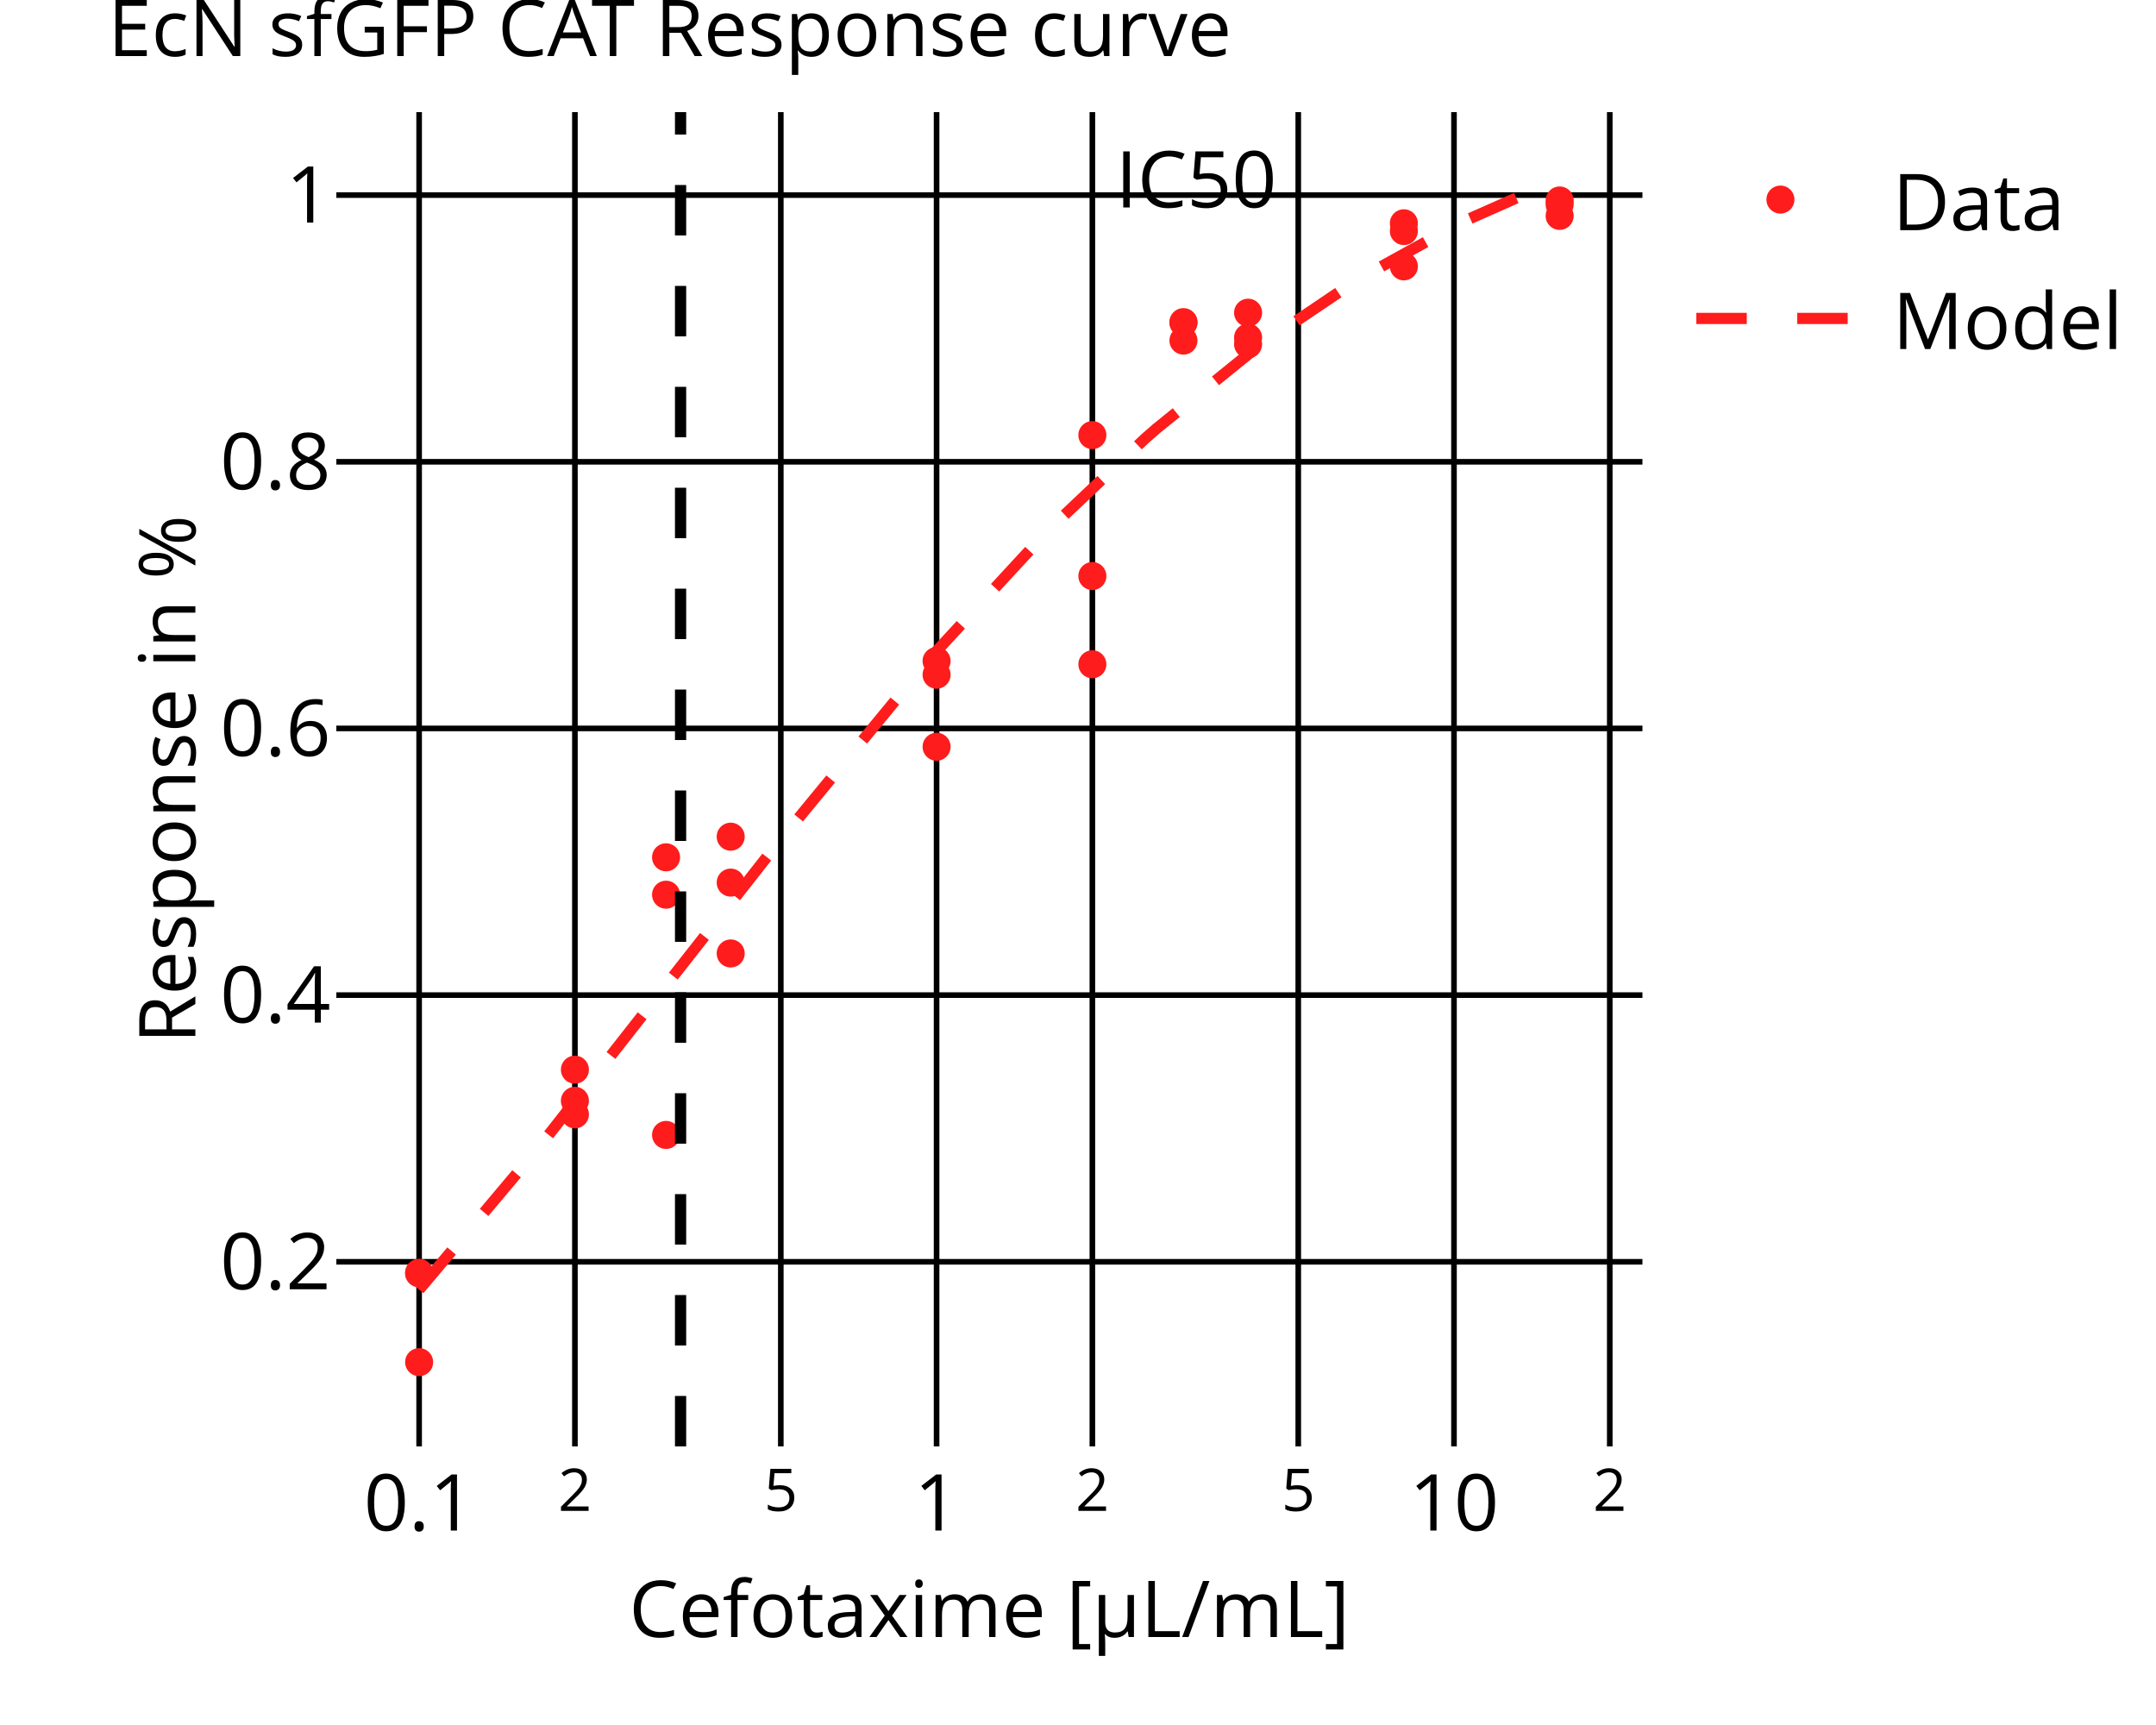
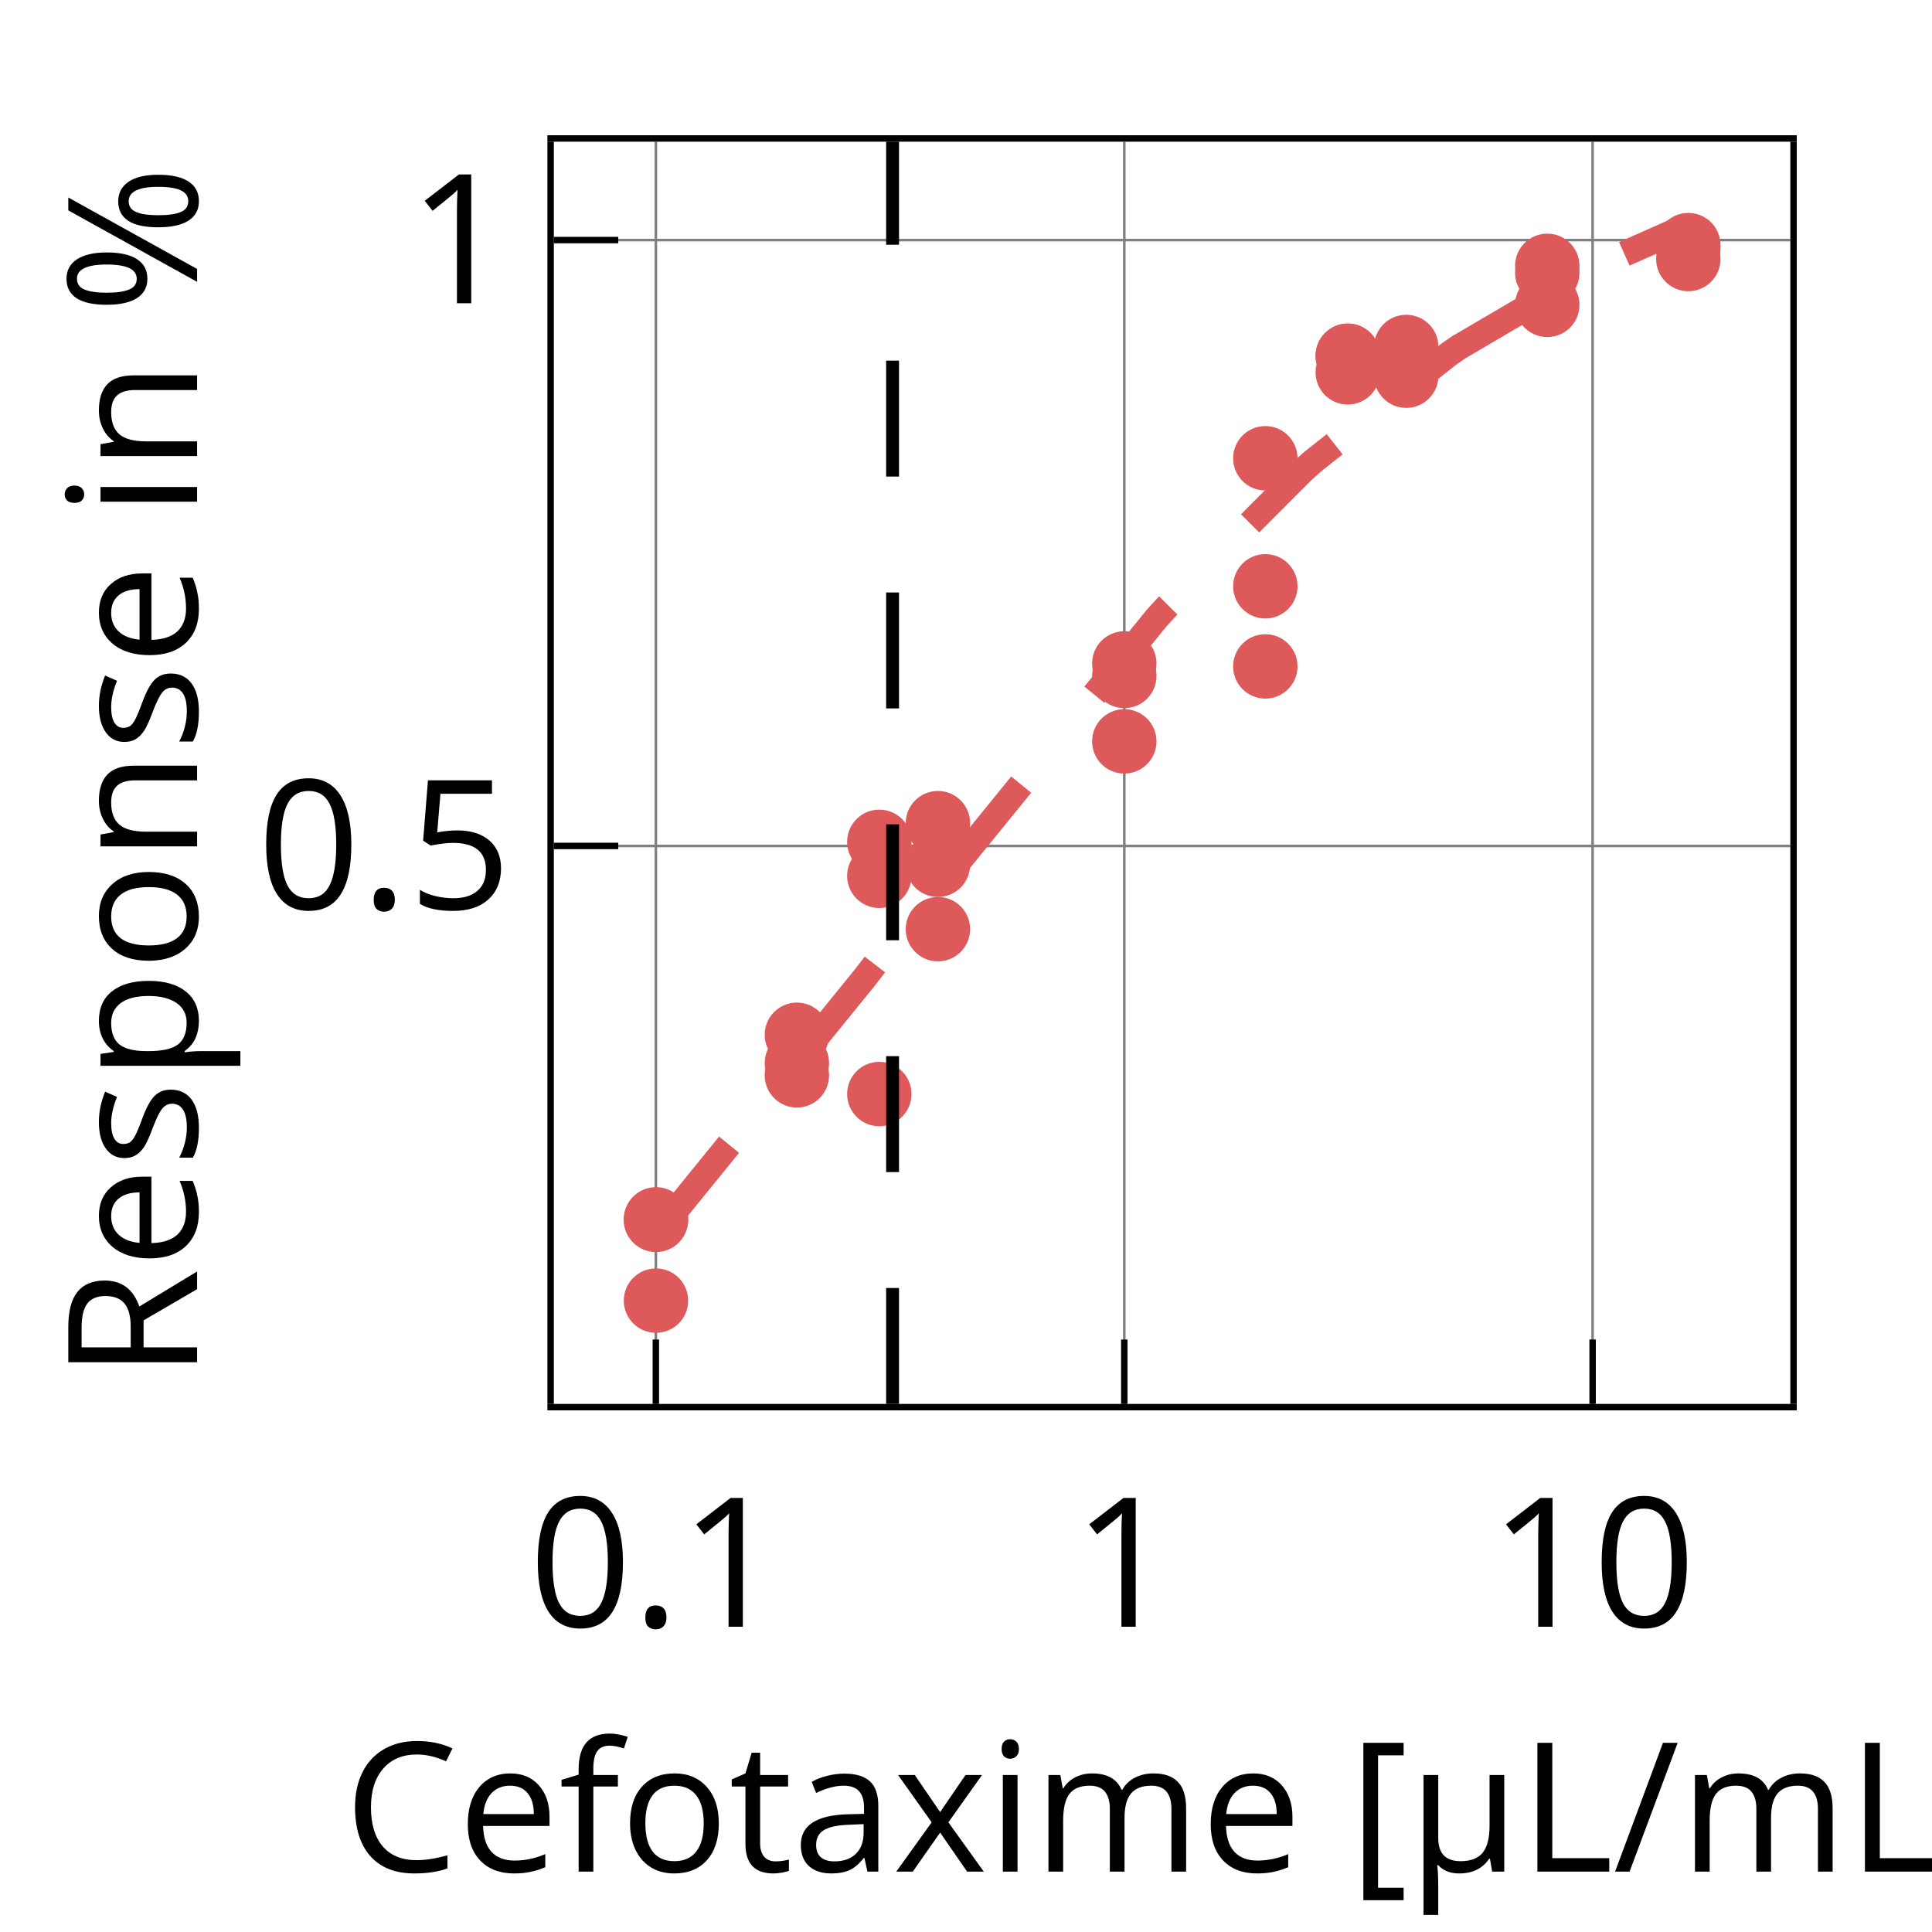
- <svg xmlns="http://www.w3.org/2000/svg" class="main-svg" width="384.615" height="307.692" style="" viewBox="0 0 384.615 307.692">
-   <rect x="0" y="0" width="384.615" height="307.692" style="fill: rgb(255, 255, 255); fill-opacity: 1;" />
-   <defs id="defs-df29da">
+ <svg xmlns="http://www.w3.org/2000/svg" class="main-svg" width="150" height="150" style="" viewBox="0 0 150 150">
+   <rect x="0" y="0" width="150" height="150" style="fill: rgb(255, 255, 255); fill-opacity: 1;" />
+   <defs id="defs-16cbb1">
    <g class="clips">
-       <clipPath id="clipdf29daxyplot" class="plotclip">
-         <rect width="233" height="238" />
+       <clipPath id="clip16cbb1xyplot" class="plotclip">
+         <rect width="96" height="98" />
      </clipPath>
-       <clipPath class="axesclip" id="clipdf29dax">
-         <rect x="60" y="0" width="233" height="307.692" />
+       <clipPath class="axesclip" id="clip16cbb1x">
+         <rect x="43" y="0" width="96" height="150" />
      </clipPath>
-       <clipPath class="axesclip" id="clipdf29day">
-         <rect x="0" y="20" width="384.615" height="238" />
+       <clipPath class="axesclip" id="clip16cbb1y">
+         <rect x="0" y="11" width="150" height="98" />
      </clipPath>
-       <clipPath class="axesclip" id="clipdf29daxy">
-         <rect x="60" y="20" width="233" height="238" />
+       <clipPath class="axesclip" id="clip16cbb1xy">
+         <rect x="43" y="11" width="96" height="98" />
      </clipPath>
    </g>
    <g class="gradients" />
    <g class="patterns" />
  </defs>
  <g class="bglayer" />
  <g class="layer-below">
    <g class="imagelayer" />
    <g class="shapelayer" />
  </g>
  <g class="cartesianlayer">
    <g class="subplot xy">
      <g class="layer-subplot">
        <g class="shapelayer" />
        <g class="imagelayer" />
      </g>
      <g class="minor-gridlayer">
        <g class="x" />
        <g class="y" />
      </g>
      <g class="gridlayer">
        <g class="x">
-           <path class="xgrid crisp" transform="translate(74.77,0)" d="M0,20v238" style="stroke: rgb(0, 0, 0); stroke-opacity: 1; stroke-width: 1px;" />
-           <path class="xgrid crisp" transform="translate(102.56,0)" d="M0,20v238" style="stroke: rgb(0, 0, 0); stroke-opacity: 1; stroke-width: 1px;" />
-           <path class="xgrid crisp" transform="translate(139.29,0)" d="M0,20v238" style="stroke: rgb(0, 0, 0); stroke-opacity: 1; stroke-width: 1px;" />
-           <path class="xgrid crisp" transform="translate(167.08,0)" d="M0,20v238" style="stroke: rgb(0, 0, 0); stroke-opacity: 1; stroke-width: 1px;" />
-           <path class="xgrid crisp" transform="translate(194.87,0)" d="M0,20v238" style="stroke: rgb(0, 0, 0); stroke-opacity: 1; stroke-width: 1px;" />
-           <path class="xgrid crisp" transform="translate(231.6,0)" d="M0,20v238" style="stroke: rgb(0, 0, 0); stroke-opacity: 1; stroke-width: 1px;" />
-           <path class="xgrid crisp" transform="translate(259.38,0)" d="M0,20v238" style="stroke: rgb(0, 0, 0); stroke-opacity: 1; stroke-width: 1px;" />
-           <path class="xgrid crisp" transform="translate(287.17,0)" d="M0,20v238" style="stroke: rgb(0, 0, 0); stroke-opacity: 1; stroke-width: 1px;" />
+           <path class="xgrid crisp" transform="translate(50.92,0)" d="M0,11v98" style="stroke: rgb(128, 128, 128); stroke-opacity: 1; stroke-width: 0.2px;" />
+           <path class="xgrid crisp" transform="translate(87.29,0)" d="M0,11v98" style="stroke: rgb(128, 128, 128); stroke-opacity: 1; stroke-width: 0.2px;" />
+           <path class="xgrid crisp" transform="translate(123.65,0)" d="M0,11v98" style="stroke: rgb(128, 128, 128); stroke-opacity: 1; stroke-width: 0.2px;" />
        </g>
        <g class="y">
-           <path class="ygrid crisp" transform="translate(0,225.07)" d="M60,0h233" style="stroke: rgb(0, 0, 0); stroke-opacity: 1; stroke-width: 1px;" />
-           <path class="ygrid crisp" transform="translate(0,177.5)" d="M60,0h233" style="stroke: rgb(0, 0, 0); stroke-opacity: 1; stroke-width: 1px;" />
-           <path class="ygrid crisp" transform="translate(0,129.93)" d="M60,0h233" style="stroke: rgb(0, 0, 0); stroke-opacity: 1; stroke-width: 1px;" />
-           <path class="ygrid crisp" transform="translate(0,82.37)" d="M60,0h233" style="stroke: rgb(0, 0, 0); stroke-opacity: 1; stroke-width: 1px;" />
-           <path class="ygrid crisp" transform="translate(0,34.8)" d="M60,0h233" style="stroke: rgb(0, 0, 0); stroke-opacity: 1; stroke-width: 1px;" />
+           <path class="ygrid crisp" transform="translate(0,65.68)" d="M43,0h96" style="stroke: rgb(128, 128, 128); stroke-opacity: 1; stroke-width: 0.2px;" />
+           <path class="ygrid crisp" transform="translate(0,18.64)" d="M43,0h96" style="stroke: rgb(128, 128, 128); stroke-opacity: 1; stroke-width: 0.2px;" />
        </g>
      </g>
      <g class="zerolinelayer" />
      <g class="layer-between">
        <g class="shapelayer" />
        <g class="imagelayer" />
      </g>
      <path class="xlines-below" />
      <path class="ylines-below" />
      <g class="overlines-below" />
      <g class="xaxislayer-below" />
      <g class="yaxislayer-below" />
      <g class="overaxes-below" />
      <g class="overplot">
-         <g class="xy" transform="translate(60,20)" clip-path="url(#clipdf29daxyplot)">
+         <g class="xy" transform="translate(43,11)" clip-path="url(#clip16cbb1xyplot)">
          <g class="scatterlayer mlayer">
-             <g class="trace scatter trace83f616" style="stroke-miterlimit: 2; opacity: 1;">
+             <g class="trace scatter trace5a2331" style="stroke-miterlimit: 2; opacity: 1;">
              <g class="fills" />
              <g class="errorbars" />
              <g class="lines" />
              <g class="points">
-                 <path class="point" transform="translate(14.77,222.97)" d="M2.5,0A2.5,2.5 0 1,1 0,-2.5A2.5,2.5 0 0,1 2.5,0Z" style="opacity: 1; stroke-width: 0px; fill: rgb(255, 28, 28); fill-opacity: 1;" />
-                 <path class="point" transform="translate(42.56,170.8)" d="M2.5,0A2.5,2.5 0 1,1 0,-2.5A2.5,2.5 0 0,1 2.5,0Z" style="opacity: 1; stroke-width: 0px; fill: rgb(255, 28, 28); fill-opacity: 1;" />
-                 <path class="point" transform="translate(58.82,132.92)" d="M2.5,0A2.5,2.5 0 1,1 0,-2.5A2.5,2.5 0 0,1 2.5,0Z" style="opacity: 1; stroke-width: 0px; fill: rgb(255, 28, 28); fill-opacity: 1;" />
-                 <path class="point" transform="translate(70.35,137.43)" d="M2.5,0A2.5,2.5 0 1,1 0,-2.5A2.5,2.5 0 0,1 2.5,0Z" style="opacity: 1; stroke-width: 0px; fill: rgb(255, 28, 28); fill-opacity: 1;" />
-                 <path class="point" transform="translate(107.08,100.35)" d="M2.5,0A2.5,2.5 0 1,1 0,-2.5A2.5,2.5 0 0,1 2.5,0Z" style="opacity: 1; stroke-width: 0px; fill: rgb(255, 28, 28); fill-opacity: 1;" />
-                 <path class="point" transform="translate(134.87,98.49)" d="M2.5,0A2.5,2.5 0 1,1 0,-2.5A2.5,2.5 0 0,1 2.5,0Z" style="opacity: 1; stroke-width: 0px; fill: rgb(255, 28, 28); fill-opacity: 1;" />
-                 <path class="point" transform="translate(151.12,40.75)" d="M2.5,0A2.5,2.5 0 1,1 0,-2.5A2.5,2.5 0 0,1 2.5,0Z" style="opacity: 1; stroke-width: 0px; fill: rgb(255, 28, 28); fill-opacity: 1;" />
-                 <path class="point" transform="translate(162.65,40.22)" d="M2.5,0A2.5,2.5 0 1,1 0,-2.5A2.5,2.5 0 0,1 2.5,0Z" style="opacity: 1; stroke-width: 0px; fill: rgb(255, 28, 28); fill-opacity: 1;" />
-                 <path class="point" transform="translate(190.44,27.51)" d="M2.5,0A2.5,2.5 0 1,1 0,-2.5A2.5,2.5 0 0,1 2.5,0Z" style="opacity: 1; stroke-width: 0px; fill: rgb(255, 28, 28); fill-opacity: 1;" />
-                 <path class="point" transform="translate(218.23,18.51)" d="M2.5,0A2.5,2.5 0 1,1 0,-2.5A2.5,2.5 0 0,1 2.5,0Z" style="opacity: 1; stroke-width: 0px; fill: rgb(255, 28, 28); fill-opacity: 1;" />
+                 <path class="point" transform="translate(7.93,89.98)" d="M2.5,0A2.5,2.5 0 1,1 0,-2.5A2.5,2.5 0 0,1 2.5,0Z" style="opacity: 1; stroke-width: 0px; fill: rgb(222, 89, 89); fill-opacity: 1;" />
+                 <path class="point" transform="translate(18.87,69.34)" d="M2.5,0A2.5,2.5 0 1,1 0,-2.5A2.5,2.5 0 0,1 2.5,0Z" style="opacity: 1; stroke-width: 0px; fill: rgb(222, 89, 89); fill-opacity: 1;" />
+                 <path class="point" transform="translate(25.27,54.36)" d="M2.5,0A2.5,2.5 0 1,1 0,-2.5A2.5,2.5 0 0,1 2.5,0Z" style="opacity: 1; stroke-width: 0px; fill: rgb(222, 89, 89); fill-opacity: 1;" />
+                 <path class="point" transform="translate(29.82,56.14)" d="M2.5,0A2.5,2.5 0 1,1 0,-2.5A2.5,2.5 0 0,1 2.5,0Z" style="opacity: 1; stroke-width: 0px; fill: rgb(222, 89, 89); fill-opacity: 1;" />
+                 <path class="point" transform="translate(44.29,41.48)" d="M2.5,0A2.5,2.5 0 1,1 0,-2.5A2.5,2.5 0 0,1 2.5,0Z" style="opacity: 1; stroke-width: 0px; fill: rgb(222, 89, 89); fill-opacity: 1;" />
+                 <path class="point" transform="translate(55.24,40.74)" d="M2.5,0A2.5,2.5 0 1,1 0,-2.5A2.5,2.5 0 0,1 2.5,0Z" style="opacity: 1; stroke-width: 0px; fill: rgb(222, 89, 89); fill-opacity: 1;" />
+                 <path class="point" transform="translate(61.64,17.91)" d="M2.5,0A2.5,2.5 0 1,1 0,-2.5A2.5,2.5 0 0,1 2.5,0Z" style="opacity: 1; stroke-width: 0px; fill: rgb(222, 89, 89); fill-opacity: 1;" />
+                 <path class="point" transform="translate(66.18,17.7)" d="M2.5,0A2.5,2.5 0 1,1 0,-2.5A2.5,2.5 0 0,1 2.5,0Z" style="opacity: 1; stroke-width: 0px; fill: rgb(222, 89, 89); fill-opacity: 1;" />
+                 <path class="point" transform="translate(77.13,12.67)" d="M2.5,0A2.5,2.5 0 1,1 0,-2.5A2.5,2.5 0 0,1 2.5,0Z" style="opacity: 1; stroke-width: 0px; fill: rgb(222, 89, 89); fill-opacity: 1;" />
+                 <path class="point" transform="translate(88.08,9.11)" d="M2.5,0A2.5,2.5 0 1,1 0,-2.5A2.5,2.5 0 0,1 2.5,0Z" style="opacity: 1; stroke-width: 0px; fill: rgb(222, 89, 89); fill-opacity: 1;" />
              </g>
              <g class="text" />
            </g>
-             <g class="trace scatter trace3c5751" style="stroke-miterlimit: 2; opacity: 1;">
+             <g class="trace scatter trace7dc7a6" style="stroke-miterlimit: 2; opacity: 1;">
              <g class="fills" />
              <g class="errorbars" />
              <g class="lines" />
              <g class="points">
-                 <path class="point" transform="translate(14.77,207.12)" d="M2.5,0A2.5,2.5 0 1,1 0,-2.5A2.5,2.5 0 0,1 2.5,0Z" style="opacity: 1; stroke-width: 0px; fill: rgb(255, 28, 28); fill-opacity: 1;" />
-                 <path class="point" transform="translate(42.56,176.35)" d="M2.5,0A2.5,2.5 0 1,1 0,-2.5A2.5,2.5 0 0,1 2.5,0Z" style="opacity: 1; stroke-width: 0px; fill: rgb(255, 28, 28); fill-opacity: 1;" />
-                 <path class="point" transform="translate(58.82,182.44)" d="M2.5,0A2.5,2.5 0 1,1 0,-2.5A2.5,2.5 0 0,1 2.5,0Z" style="opacity: 1; stroke-width: 0px; fill: rgb(255, 28, 28); fill-opacity: 1;" />
-                 <path class="point" transform="translate(70.35,150.07)" d="M2.5,0A2.5,2.5 0 1,1 0,-2.5A2.5,2.5 0 0,1 2.5,0Z" style="opacity: 1; stroke-width: 0px; fill: rgb(255, 28, 28); fill-opacity: 1;" />
-                 <path class="point" transform="translate(107.08,113.2)" d="M2.5,0A2.5,2.5 0 1,1 0,-2.5A2.5,2.5 0 0,1 2.5,0Z" style="opacity: 1; stroke-width: 0px; fill: rgb(255, 28, 28); fill-opacity: 1;" />
-                 <path class="point" transform="translate(134.87,82.75)" d="M2.5,0A2.5,2.5 0 1,1 0,-2.5A2.5,2.5 0 0,1 2.5,0Z" style="opacity: 1; stroke-width: 0px; fill: rgb(255, 28, 28); fill-opacity: 1;" />
-                 <path class="point" transform="translate(151.12,37.56)" d="M2.5,0A2.5,2.5 0 1,1 0,-2.5A2.5,2.5 0 0,1 2.5,0Z" style="opacity: 1; stroke-width: 0px; fill: rgb(255, 28, 28); fill-opacity: 1;" />
-                 <path class="point" transform="translate(162.65,41.4)" d="M2.5,0A2.5,2.5 0 1,1 0,-2.5A2.5,2.5 0 0,1 2.5,0Z" style="opacity: 1; stroke-width: 0px; fill: rgb(255, 28, 28); fill-opacity: 1;" />
-                 <path class="point" transform="translate(190.44,21.21)" d="M2.5,0A2.5,2.5 0 1,1 0,-2.5A2.5,2.5 0 0,1 2.5,0Z" style="opacity: 1; stroke-width: 0px; fill: rgb(255, 28, 28); fill-opacity: 1;" />
-                 <path class="point" transform="translate(218.23,15.76)" d="M2.5,0A2.5,2.5 0 1,1 0,-2.5A2.5,2.5 0 0,1 2.5,0Z" style="opacity: 1; stroke-width: 0px; fill: rgb(255, 28, 28); fill-opacity: 1;" />
+                 <path class="point" transform="translate(7.93,83.71)" d="M2.5,0A2.5,2.5 0 1,1 0,-2.5A2.5,2.5 0 0,1 2.5,0Z" style="opacity: 1; stroke-width: 0px; fill: rgb(222, 89, 89); fill-opacity: 1;" />
+                 <path class="point" transform="translate(18.87,71.54)" d="M2.5,0A2.5,2.5 0 1,1 0,-2.5A2.5,2.5 0 0,1 2.5,0Z" style="opacity: 1; stroke-width: 0px; fill: rgb(222, 89, 89); fill-opacity: 1;" />
+                 <path class="point" transform="translate(25.27,73.94)" d="M2.5,0A2.5,2.5 0 1,1 0,-2.5A2.5,2.5 0 0,1 2.5,0Z" style="opacity: 1; stroke-width: 0px; fill: rgb(222, 89, 89); fill-opacity: 1;" />
+                 <path class="point" transform="translate(29.82,61.14)" d="M2.5,0A2.5,2.5 0 1,1 0,-2.5A2.5,2.5 0 0,1 2.5,0Z" style="opacity: 1; stroke-width: 0px; fill: rgb(222, 89, 89); fill-opacity: 1;" />
+                 <path class="point" transform="translate(44.29,46.56)" d="M2.5,0A2.5,2.5 0 1,1 0,-2.5A2.5,2.5 0 0,1 2.5,0Z" style="opacity: 1; stroke-width: 0px; fill: rgb(222, 89, 89); fill-opacity: 1;" />
+                 <path class="point" transform="translate(55.24,34.52)" d="M2.5,0A2.5,2.5 0 1,1 0,-2.5A2.5,2.5 0 0,1 2.5,0Z" style="opacity: 1; stroke-width: 0px; fill: rgb(222, 89, 89); fill-opacity: 1;" />
+                 <path class="point" transform="translate(61.64,16.65)" d="M2.5,0A2.5,2.5 0 1,1 0,-2.5A2.5,2.5 0 0,1 2.5,0Z" style="opacity: 1; stroke-width: 0px; fill: rgb(222, 89, 89); fill-opacity: 1;" />
+                 <path class="point" transform="translate(66.18,18.17)" d="M2.5,0A2.5,2.5 0 1,1 0,-2.5A2.5,2.5 0 0,1 2.5,0Z" style="opacity: 1; stroke-width: 0px; fill: rgb(222, 89, 89); fill-opacity: 1;" />
+                 <path class="point" transform="translate(77.13,10.18)" d="M2.5,0A2.5,2.5 0 1,1 0,-2.5A2.5,2.5 0 0,1 2.5,0Z" style="opacity: 1; stroke-width: 0px; fill: rgb(222, 89, 89); fill-opacity: 1;" />
+                 <path class="point" transform="translate(88.08,8.03)" d="M2.5,0A2.5,2.5 0 1,1 0,-2.5A2.5,2.5 0 0,1 2.5,0Z" style="opacity: 1; stroke-width: 0px; fill: rgb(222, 89, 89); fill-opacity: 1;" />
              </g>
              <g class="text" />
            </g>
-             <g class="trace scatter traceb2ff0d" style="stroke-miterlimit: 2; opacity: 1;">
+             <g class="trace scatter tracef3b6dc" style="stroke-miterlimit: 2; opacity: 1;">
              <g class="fills" />
              <g class="errorbars" />
              <g class="lines" />
              <g class="points">
-                 <path class="point" transform="translate(14.77,207.03)" d="M2.5,0A2.5,2.5 0 1,1 0,-2.5A2.5,2.5 0 0,1 2.5,0Z" style="opacity: 1; stroke-width: 0px; fill: rgb(255, 28, 28); fill-opacity: 1;" />
-                 <path class="point" transform="translate(42.56,178.77)" d="M2.5,0A2.5,2.5 0 1,1 0,-2.5A2.5,2.5 0 0,1 2.5,0Z" style="opacity: 1; stroke-width: 0px; fill: rgb(255, 28, 28); fill-opacity: 1;" />
-                 <path class="point" transform="translate(58.82,139.59)" d="M2.5,0A2.5,2.5 0 1,1 0,-2.5A2.5,2.5 0 0,1 2.5,0Z" style="opacity: 1; stroke-width: 0px; fill: rgb(255, 28, 28); fill-opacity: 1;" />
-                 <path class="point" transform="translate(70.35,129.24)" d="M2.5,0A2.5,2.5 0 1,1 0,-2.5A2.5,2.5 0 0,1 2.5,0Z" style="opacity: 1; stroke-width: 0px; fill: rgb(255, 28, 28); fill-opacity: 1;" />
-                 <path class="point" transform="translate(107.08,97.9)" d="M2.5,0A2.5,2.5 0 1,1 0,-2.5A2.5,2.5 0 0,1 2.5,0Z" style="opacity: 1; stroke-width: 0px; fill: rgb(255, 28, 28); fill-opacity: 1;" />
-                 <path class="point" transform="translate(134.87,57.61)" d="M2.5,0A2.5,2.5 0 1,1 0,-2.5A2.5,2.5 0 0,1 2.5,0Z" style="opacity: 1; stroke-width: 0px; fill: rgb(255, 28, 28); fill-opacity: 1;" />
-                 <path class="point" transform="translate(151.12,37.46)" d="M2.5,0A2.5,2.5 0 1,1 0,-2.5A2.5,2.5 0 0,1 2.5,0Z" style="opacity: 1; stroke-width: 0px; fill: rgb(255, 28, 28); fill-opacity: 1;" />
-                 <path class="point" transform="translate(162.65,35.78)" d="M2.5,0A2.5,2.5 0 1,1 0,-2.5A2.5,2.5 0 0,1 2.5,0Z" style="opacity: 1; stroke-width: 0px; fill: rgb(255, 28, 28); fill-opacity: 1;" />
-                 <path class="point" transform="translate(190.44,19.83)" d="M2.5,0A2.5,2.5 0 1,1 0,-2.5A2.5,2.5 0 0,1 2.5,0Z" style="opacity: 1; stroke-width: 0px; fill: rgb(255, 28, 28); fill-opacity: 1;" />
-                 <path class="point" transform="translate(218.23,16.48)" d="M2.5,0A2.5,2.5 0 1,1 0,-2.5A2.5,2.5 0 0,1 2.5,0Z" style="opacity: 1; stroke-width: 0px; fill: rgb(255, 28, 28); fill-opacity: 1;" />
+                 <path class="point" transform="translate(7.93,83.67)" d="M2.5,0A2.5,2.5 0 1,1 0,-2.5A2.5,2.5 0 0,1 2.5,0Z" style="opacity: 1; stroke-width: 0px; fill: rgb(222, 89, 89); fill-opacity: 1;" />
+                 <path class="point" transform="translate(18.87,72.49)" d="M2.5,0A2.5,2.5 0 1,1 0,-2.5A2.5,2.5 0 0,1 2.5,0Z" style="opacity: 1; stroke-width: 0px; fill: rgb(222, 89, 89); fill-opacity: 1;" />
+                 <path class="point" transform="translate(25.27,57)" d="M2.5,0A2.5,2.5 0 1,1 0,-2.5A2.5,2.5 0 0,1 2.5,0Z" style="opacity: 1; stroke-width: 0px; fill: rgb(222, 89, 89); fill-opacity: 1;" />
+                 <path class="point" transform="translate(29.82,52.91)" d="M2.5,0A2.5,2.5 0 1,1 0,-2.5A2.5,2.5 0 0,1 2.5,0Z" style="opacity: 1; stroke-width: 0px; fill: rgb(222, 89, 89); fill-opacity: 1;" />
+                 <path class="point" transform="translate(44.29,40.51)" d="M2.5,0A2.5,2.5 0 1,1 0,-2.5A2.5,2.5 0 0,1 2.5,0Z" style="opacity: 1; stroke-width: 0px; fill: rgb(222, 89, 89); fill-opacity: 1;" />
+                 <path class="point" transform="translate(55.24,24.58)" d="M2.5,0A2.5,2.5 0 1,1 0,-2.5A2.5,2.5 0 0,1 2.5,0Z" style="opacity: 1; stroke-width: 0px; fill: rgb(222, 89, 89); fill-opacity: 1;" />
+                 <path class="point" transform="translate(61.64,16.61)" d="M2.5,0A2.5,2.5 0 1,1 0,-2.5A2.5,2.5 0 0,1 2.5,0Z" style="opacity: 1; stroke-width: 0px; fill: rgb(222, 89, 89); fill-opacity: 1;" />
+                 <path class="point" transform="translate(66.18,15.94)" d="M2.5,0A2.5,2.5 0 1,1 0,-2.5A2.5,2.5 0 0,1 2.5,0Z" style="opacity: 1; stroke-width: 0px; fill: rgb(222, 89, 89); fill-opacity: 1;" />
+                 <path class="point" transform="translate(77.13,9.64)" d="M2.5,0A2.5,2.5 0 1,1 0,-2.5A2.5,2.5 0 0,1 2.5,0Z" style="opacity: 1; stroke-width: 0px; fill: rgb(222, 89, 89); fill-opacity: 1;" />
+                 <path class="point" transform="translate(88.08,8.31)" d="M2.5,0A2.5,2.5 0 1,1 0,-2.5A2.5,2.5 0 0,1 2.5,0Z" style="opacity: 1; stroke-width: 0px; fill: rgb(222, 89, 89); fill-opacity: 1;" />
              </g>
              <g class="text" />
            </g>
-             <g class="trace scatter trace6f4c31" style="stroke-miterlimit: 2; opacity: 1;">
+             <g class="trace scatter trace2c7322" style="stroke-miterlimit: 2; opacity: 1;">
              <g class="fills" />
              <g class="errorbars" />
              <g class="lines">
-                 <path class="js-line" d="M14.77,210.03L35.33,185.6L37.38,183.05L76.43,133.34L78.48,130.74L105.2,98.3L107.25,95.95L125.75,75.92L127.8,73.84L144.24,58.26L146.3,56.46L162.74,43.15L164.79,41.62L181.23,30.52L183.29,29.27L199.73,20.2L201.78,19.18L218.23,11.9" style="vector-effect: none; fill: none; stroke: rgb(255, 28, 28); stroke-opacity: 1; stroke-dasharray: 9px, 9px; stroke-width: 2px; opacity: 1;" />
+                 <path class="js-line" d="M7.93,84.86L24.12,64.93L24.93,63.88L46.79,37L47.6,36.11L58.12,25.56L58.93,24.83L69.45,16.52L70.26,15.96L80.79,9.78L81.6,9.38L88.08,6.5" style="vector-effect: none; fill: none; stroke: rgb(222, 89, 89); stroke-opacity: 1; stroke-dasharray: 9px, 9px; stroke-width: 2px; opacity: 1;" />
              </g>
              <g class="points" />
              <g class="text" />
            </g>
          </g>
        </g>
      </g>
-       <path class="xlines-above crisp" d="M0,0" style="fill: none;" />
-       <path class="ylines-above crisp" d="M0,0" style="fill: none;" />
+       <path class="xlines-above crisp" d="M42.5,109.25H139.5M42.5,10.75H139.5" style="fill: none; stroke-width: 0.5px; stroke: rgb(0, 0, 0); stroke-opacity: 1;" />
+       <path class="ylines-above crisp" d="M42.75,11V109M139.25,11V109" style="fill: none; stroke-width: 0.5px; stroke: rgb(0, 0, 0); stroke-opacity: 1;" />
      <g class="overlines-above" />
      <g class="xaxislayer-above">
+         <path class="xtick ticks crisp" d="M0,109v-5" transform="translate(50.92,0)" style="stroke: rgb(0, 0, 0); stroke-opacity: 1; stroke-width: 0.5px;" />
+         <path class="xtick ticks crisp" d="M0,109v-5" transform="translate(87.29,0)" style="stroke: rgb(0, 0, 0); stroke-opacity: 1; stroke-width: 0.5px;" />
+         <path class="xtick ticks crisp" d="M0,109v-5" transform="translate(123.65,0)" style="stroke: rgb(0, 0, 0); stroke-opacity: 1; stroke-width: 0.5px;" />
        <g class="xtick">
-           <text text-anchor="middle" x="0" y="273" transform="translate(74.77,0)" style="font-family: 'Open Sans', verdana, arial, sans-serif; font-size: 14px; fill: rgb(0, 0, 0); fill-opacity: 1; white-space: pre; opacity: 1;">0.1</text>
+           <text text-anchor="middle" x="0" y="126.3" transform="translate(50.92,0)" style="font-family: 'Open Sans', verdana, arial, sans-serif; font-size: 14px; fill: rgb(0, 0, 0); fill-opacity: 1; white-space: pre; opacity: 1;">0.1</text>
        </g>
        <g class="xtick">
-           <text text-anchor="middle" x="0" y="269.5" style="font-family: 'Open Sans', verdana, arial, sans-serif; font-size: 10.5px; fill: rgb(0, 0, 0); fill-opacity: 1; white-space: pre; opacity: 1;" transform="translate(102.56,0)">2</text>
+           <text text-anchor="middle" x="0" y="126.3" style="font-family: 'Open Sans', verdana, arial, sans-serif; font-size: 14px; fill: rgb(0, 0, 0); fill-opacity: 1; white-space: pre; opacity: 1;" transform="translate(87.29,0)">1</text>
        </g>
        <g class="xtick">
-           <text text-anchor="middle" x="0" y="269.5" style="font-family: 'Open Sans', verdana, arial, sans-serif; font-size: 10.5px; fill: rgb(0, 0, 0); fill-opacity: 1; white-space: pre; opacity: 1;" transform="translate(139.29,0)">5</text>
-         </g>
-         <g class="xtick">
-           <text text-anchor="middle" x="0" y="273" style="font-family: 'Open Sans', verdana, arial, sans-serif; font-size: 14px; fill: rgb(0, 0, 0); fill-opacity: 1; white-space: pre; opacity: 1;" transform="translate(167.08,0)">1</text>
-         </g>
-         <g class="xtick">
-           <text text-anchor="middle" x="0" y="269.5" style="font-family: 'Open Sans', verdana, arial, sans-serif; font-size: 10.5px; fill: rgb(0, 0, 0); fill-opacity: 1; white-space: pre; opacity: 1;" transform="translate(194.87,0)">2</text>
-         </g>
-         <g class="xtick">
-           <text text-anchor="middle" x="0" y="269.5" style="font-family: 'Open Sans', verdana, arial, sans-serif; font-size: 10.5px; fill: rgb(0, 0, 0); fill-opacity: 1; white-space: pre; opacity: 1;" transform="translate(231.6,0)">5</text>
-         </g>
-         <g class="xtick">
-           <text text-anchor="middle" x="0" y="273" style="font-family: 'Open Sans', verdana, arial, sans-serif; font-size: 14px; fill: rgb(0, 0, 0); fill-opacity: 1; white-space: pre; opacity: 1;" transform="translate(259.38,0)">10</text>
-         </g>
-         <g class="xtick">
-           <text text-anchor="middle" x="0" y="269.5" style="font-family: 'Open Sans', verdana, arial, sans-serif; font-size: 10.5px; fill: rgb(0, 0, 0); fill-opacity: 1; white-space: pre; opacity: 1;" transform="translate(287.17,0)">2</text>
+           <text text-anchor="middle" x="0" y="126.3" style="font-family: 'Open Sans', verdana, arial, sans-serif; font-size: 14px; fill: rgb(0, 0, 0); fill-opacity: 1; white-space: pre; opacity: 1;" transform="translate(123.65,0)">10</text>
        </g>
      </g>
      <g class="yaxislayer-above">
+         <path class="ytick ticks crisp" d="M43,0h5" transform="translate(0,65.68)" style="stroke: rgb(0, 0, 0); stroke-opacity: 1; stroke-width: 0.5px;" />
+         <path class="ytick ticks crisp" d="M43,0h5" transform="translate(0,18.64)" style="stroke: rgb(0, 0, 0); stroke-opacity: 1; stroke-width: 0.5px;" />
        <g class="ytick">
-           <text text-anchor="end" x="59" y="4.9" transform="translate(0,225.07)" style="font-family: 'Open Sans', verdana, arial, sans-serif; font-size: 14px; fill: rgb(0, 0, 0); fill-opacity: 1; white-space: pre; opacity: 1;">0.2</text>
+           <text text-anchor="end" x="39.7" y="4.9" transform="translate(0,65.68)" style="font-family: 'Open Sans', verdana, arial, sans-serif; font-size: 14px; fill: rgb(0, 0, 0); fill-opacity: 1; white-space: pre; opacity: 1;">0.5</text>
        </g>
        <g class="ytick">
-           <text text-anchor="end" x="59" y="4.9" style="font-family: 'Open Sans', verdana, arial, sans-serif; font-size: 14px; fill: rgb(0, 0, 0); fill-opacity: 1; white-space: pre; opacity: 1;" transform="translate(0,177.5)">0.4</text>
-         </g>
-         <g class="ytick">
-           <text text-anchor="end" x="59" y="4.9" style="font-family: 'Open Sans', verdana, arial, sans-serif; font-size: 14px; fill: rgb(0, 0, 0); fill-opacity: 1; white-space: pre; opacity: 1;" transform="translate(0,129.93)">0.6</text>
-         </g>
-         <g class="ytick">
-           <text text-anchor="end" x="59" y="4.9" style="font-family: 'Open Sans', verdana, arial, sans-serif; font-size: 14px; fill: rgb(0, 0, 0); fill-opacity: 1; white-space: pre; opacity: 1;" transform="translate(0,82.37)">0.8</text>
-         </g>
-         <g class="ytick">
-           <text text-anchor="end" x="59" y="4.9" style="font-family: 'Open Sans', verdana, arial, sans-serif; font-size: 14px; fill: rgb(0, 0, 0); fill-opacity: 1; white-space: pre; opacity: 1;" transform="translate(0,34.8)">1</text>
+           <text text-anchor="end" x="39.7" y="4.9" style="font-family: 'Open Sans', verdana, arial, sans-serif; font-size: 14px; fill: rgb(0, 0, 0); fill-opacity: 1; white-space: pre; opacity: 1;" transform="translate(0,18.64)">1</text>
        </g>
      </g>
      <g class="overaxes-above" />
    </g>
  </g>
  <g class="polarlayer" />
  <g class="smithlayer" />
  <g class="ternarylayer" />
  <g class="geolayer" />
  <g class="funnelarealayer" />
  <g class="pielayer" />
  <g class="iciclelayer" />
  <g class="treemaplayer" />
  <g class="sunburstlayer" />
  <g class="glimages" />
-   <defs id="topdefs-df29da">
+   <defs id="topdefs-16cbb1">
    <g class="clips" />
-     <clipPath id="legenddf29da">
-       <rect width="87" height="53" x="0" y="0" />
-     </clipPath>
  </defs>
  <g class="layer-above">
    <g class="imagelayer" />
    <g class="shapelayer">
-       <g class="shape-group" data-index="0" clip-path="url(#clipdf29dax)">
-         <path data-index="0" fill-rule="evenodd" d="M121.41,258L121.41,20" style="opacity: 1; stroke: rgb(0, 0, 0); stroke-opacity: 1; fill: rgb(0, 0, 0); fill-opacity: 0; stroke-dasharray: 9px, 9px; stroke-width: 2px;" />
+       <g class="shape-group" data-index="0" clip-path="url(#clip16cbb1x)">
+         <path data-index="0" fill-rule="evenodd" d="M69.3,109L69.3,11" style="opacity: 1; stroke: rgb(0, 0, 0); stroke-opacity: 1; fill: rgb(0, 0, 0); fill-opacity: 0; stroke-dasharray: 9px, 9px; stroke-width: 1px;" />
      </g>
    </g>
  </g>
  <g class="infolayer">
-     <g class="legend" pointer-events="all" transform="translate(297.6154,20)">
-       <rect class="bg" shape-rendering="crispEdges" style="stroke: rgb(68, 68, 68); stroke-opacity: 1; fill: rgb(255, 255, 255); fill-opacity: 1; stroke-width: 0px;" width="87" height="53" x="0" y="0" />
-       <g class="scrollbox" transform="" clip-path="url(#legenddf29da)">
-         <g class="groups">
-           <g class="traces" transform="translate(0,15.6)" style="opacity: 1;">
-             <text class="legendtext" text-anchor="start" x="40" y="5.46" style="font-family: 'Open Sans', verdana, arial, sans-serif; font-size: 14px; fill: rgb(0, 0, 0); fill-opacity: 1; white-space: pre;">Data</text>
-             <g class="layers" style="opacity: 1;">
-               <g class="legendfill" />
-               <g class="legendlines" />
-               <g class="legendsymbols">
-                 <g class="legendpoints">
-                   <path class="scatterpts" transform="translate(20,0)" d="M2.5,0A2.5,2.5 0 1,1 0,-2.5A2.5,2.5 0 0,1 2.5,0Z" style="opacity: 1; stroke-width: 0px; fill: rgb(255, 28, 28); fill-opacity: 1;" />
-                 </g>
-               </g>
-             </g>
-             <rect class="legendtoggle" x="0" y="-10.6" width="81.078" height="21.2" style="fill: rgb(0, 0, 0); fill-opacity: 0;" />
-           </g>
-           <g class="traces" transform="translate(0,36.8)" style="opacity: 1;">
-             <text class="legendtext" text-anchor="start" x="40" y="5.46" style="font-family: 'Open Sans', verdana, arial, sans-serif; font-size: 14px; fill: rgb(0, 0, 0); fill-opacity: 1; white-space: pre;">Model</text>
-             <g class="layers" style="opacity: 1;">
-               <g class="legendfill" />
-               <g class="legendlines">
-                 <path class="js-line" d="M5,0h30" style="fill: none; stroke: rgb(255, 28, 28); stroke-opacity: 1; stroke-dasharray: 9px, 9px; stroke-width: 2px;" />
-               </g>
-               <g class="legendsymbols">
-                 <g class="legendpoints" />
-               </g>
-             </g>
-             <rect class="legendtoggle" x="0" y="-10.6" width="81.078" height="21.2" style="fill: rgb(0, 0, 0); fill-opacity: 0;" />
-           </g>
-         </g>
-       </g>
-       <rect class="scrollbar" rx="20" ry="3" width="0" height="0" style="fill: rgb(128, 139, 164); fill-opacity: 1;" x="0" y="0" />
-     </g>
-     <g class="g-gtitle">
-       <text class="gtitle" x="19.231" y="10" text-anchor="start" dy="0em" style="opacity: 1; font-family: 'Open Sans', verdana, arial, sans-serif; font-size: 14px; fill: rgb(0, 0, 0); fill-opacity: 1; white-space: pre;">EcN sfGFP CAT Response curve</text>
-     </g>
-     <g class="g-xtitle" transform="translate(0,5.7)">
-       <text class="xtitle" x="176.5" y="286.3" text-anchor="middle" style="opacity: 1; font-family: 'Open Sans', verdana, arial, sans-serif; font-size: 14px; fill: rgb(0, 0, 0); fill-opacity: 1; white-space: pre;">Cefotaxime [µL/mL]</text>
+     <g class="g-gtitle" />
+     <g class="g-xtitle" transform="translate(0,5.45)">
+       <text class="xtitle" x="91" y="139.863" text-anchor="middle" style="opacity: 1; font-family: 'Open Sans', verdana, arial, sans-serif; font-size: 14px; fill: rgb(0, 0, 0); fill-opacity: 1; white-space: pre;">Cefotaxime [µL/mL]</text>
    </g>
    <g class="g-ytitle">
-       <text class="ytitle" transform="rotate(-90,34.85,139)" x="34.85" y="139" text-anchor="middle" style="opacity: 1; font-family: 'Open Sans', verdana, arial, sans-serif; font-size: 14px; fill: rgb(0, 0, 0); fill-opacity: 1; white-space: pre;">Response in %</text>
-     </g>
-     <g class="annotation" data-index="0" style="opacity: 1;">
-       <g class="annotation-text-g" transform="rotate(0,213.12,31.5)">
-         <g class="cursor-pointer" transform="translate(197,20)">
-           <rect class="bg" x="0.5" y="0.5" width="32" height="22" style="stroke-width: 1px; stroke: rgb(0, 0, 0); stroke-opacity: 0; fill: rgb(0, 0, 0); fill-opacity: 0;" />
-           <text class="annotation-text" text-anchor="middle" x="16.375" y="17" style="font-family: 'Open Sans', verdana, arial, sans-serif; font-size: 14px; fill: rgb(0, 0, 0); fill-opacity: 1; white-space: pre;">IC50</text>
-         </g>
-       </g>
+       <text class="ytitle" transform="rotate(-90,15.30313,60)" x="15.303" y="60" text-anchor="middle" style="opacity: 1; font-family: 'Open Sans', verdana, arial, sans-serif; font-size: 14px; fill: rgb(0, 0, 0); fill-opacity: 1; white-space: pre;">Response in %</text>
    </g>
  </g>
</svg>
